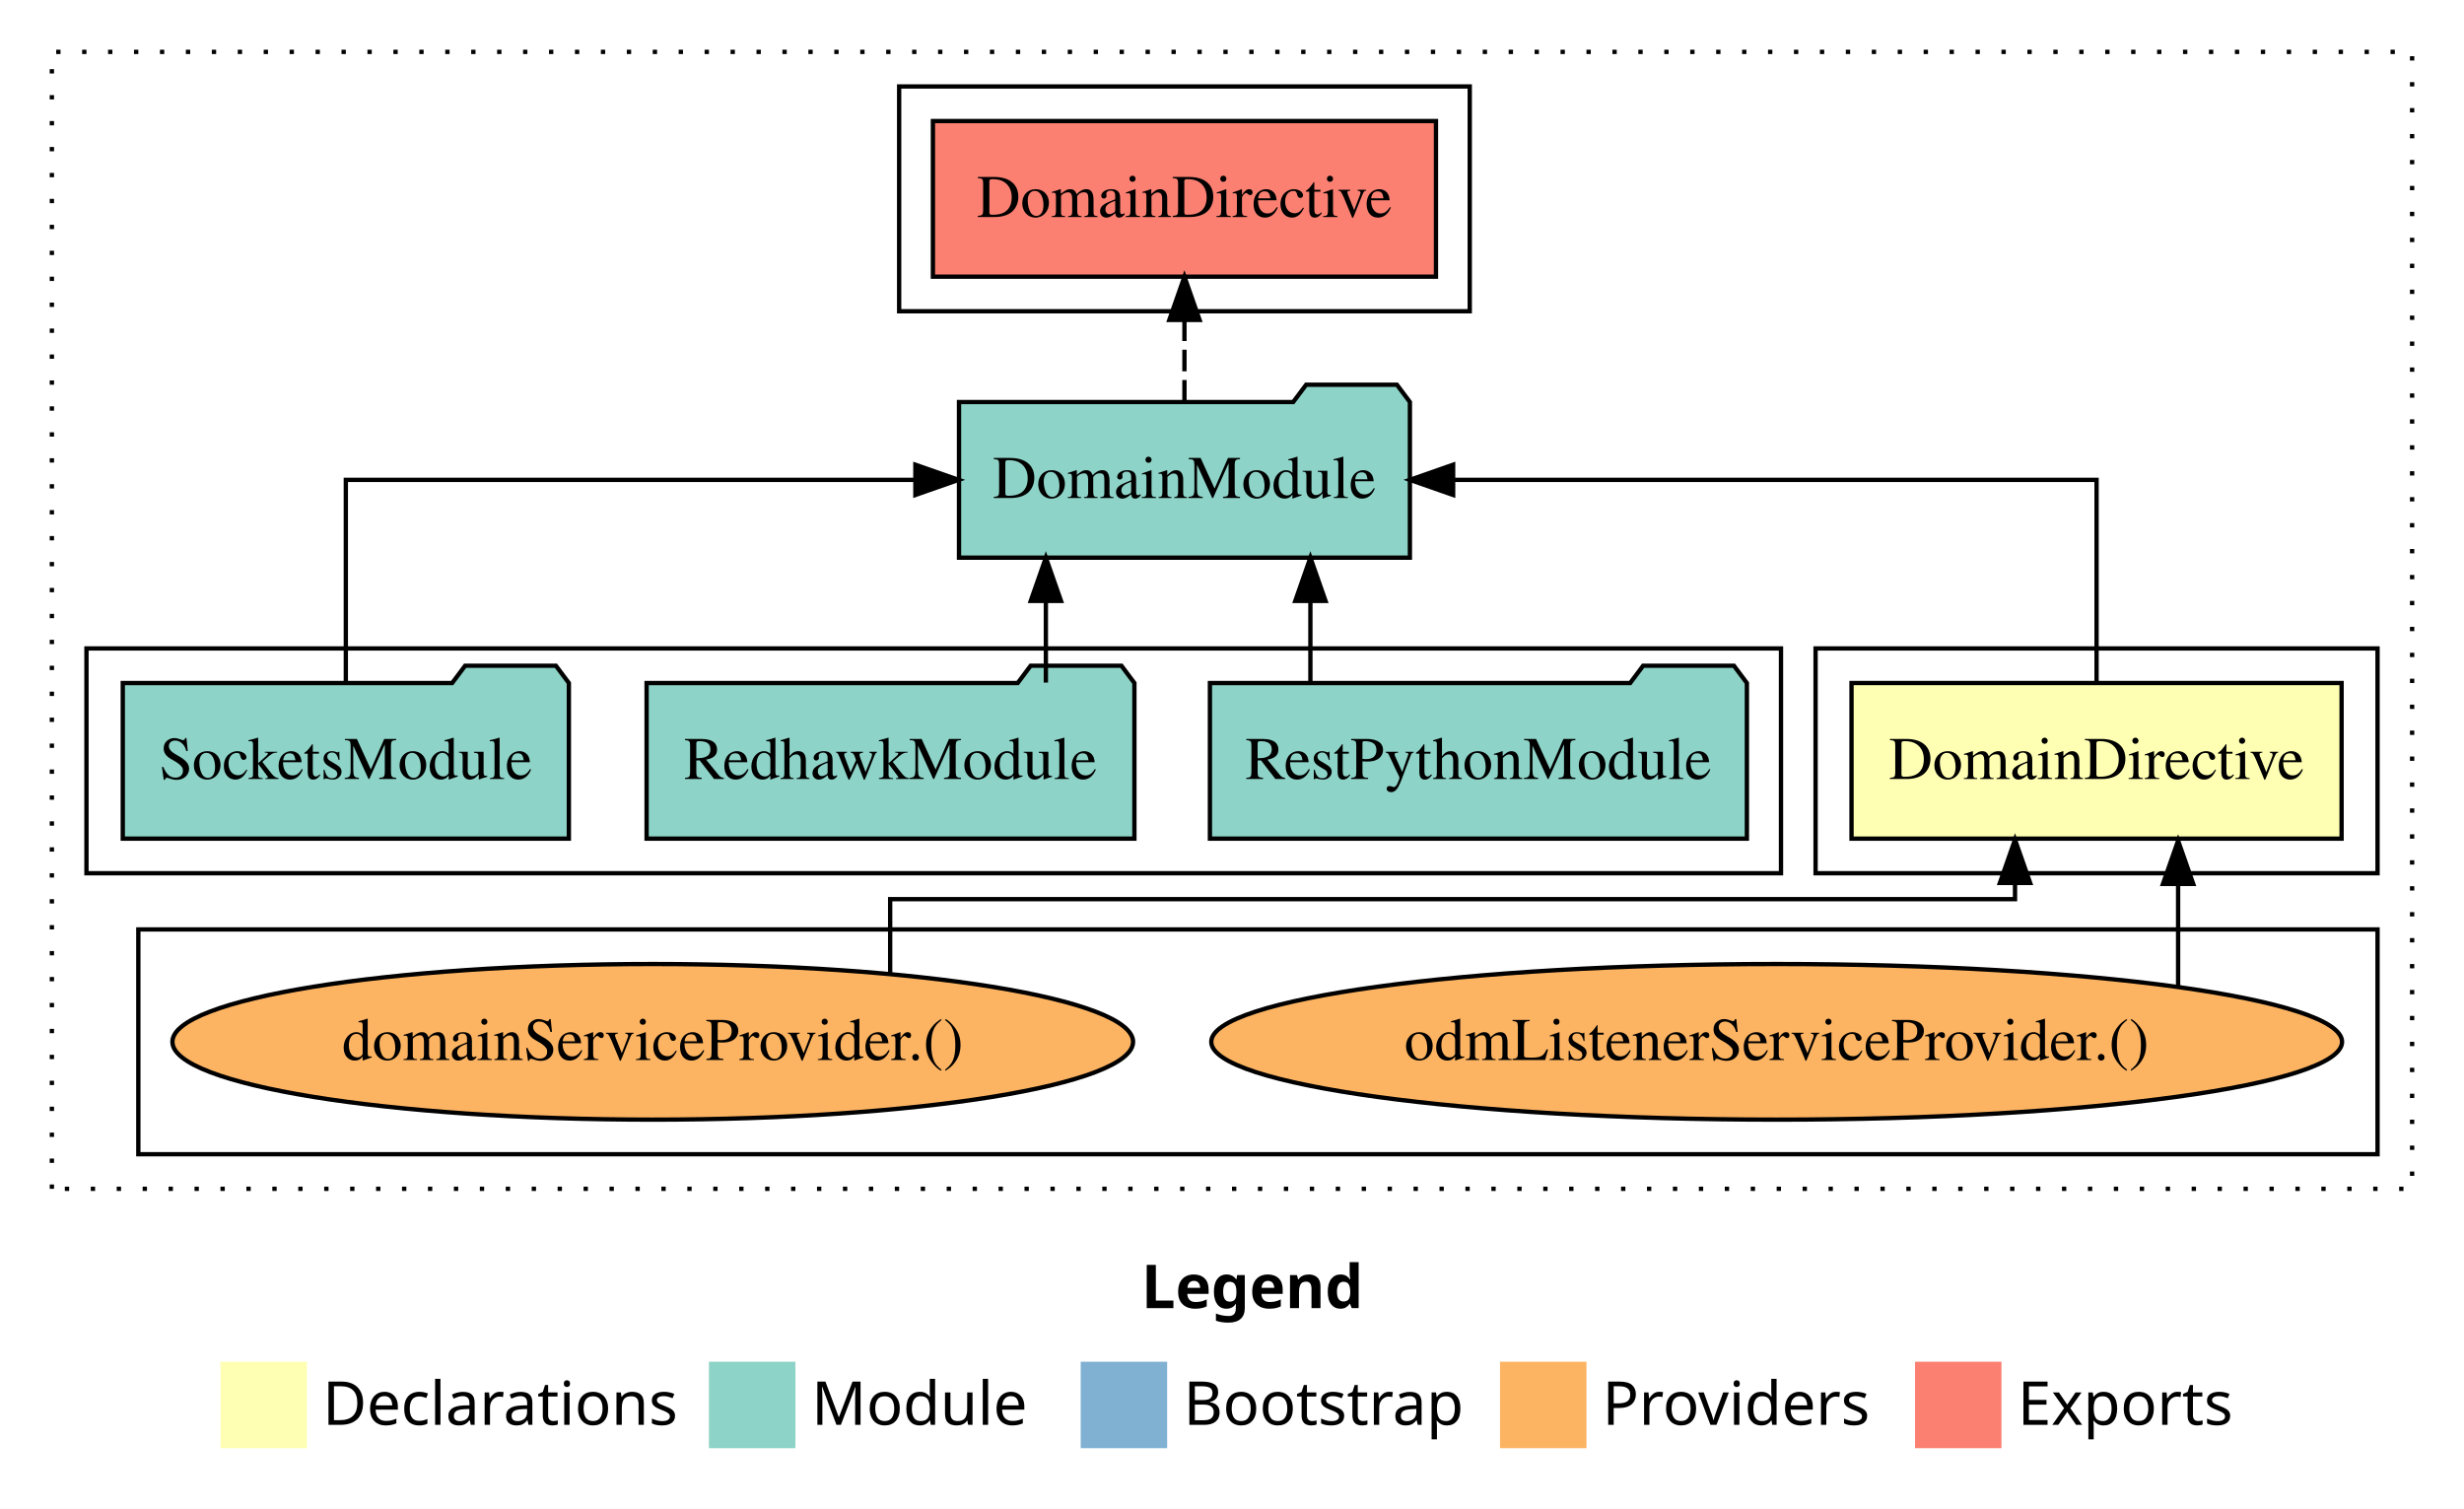
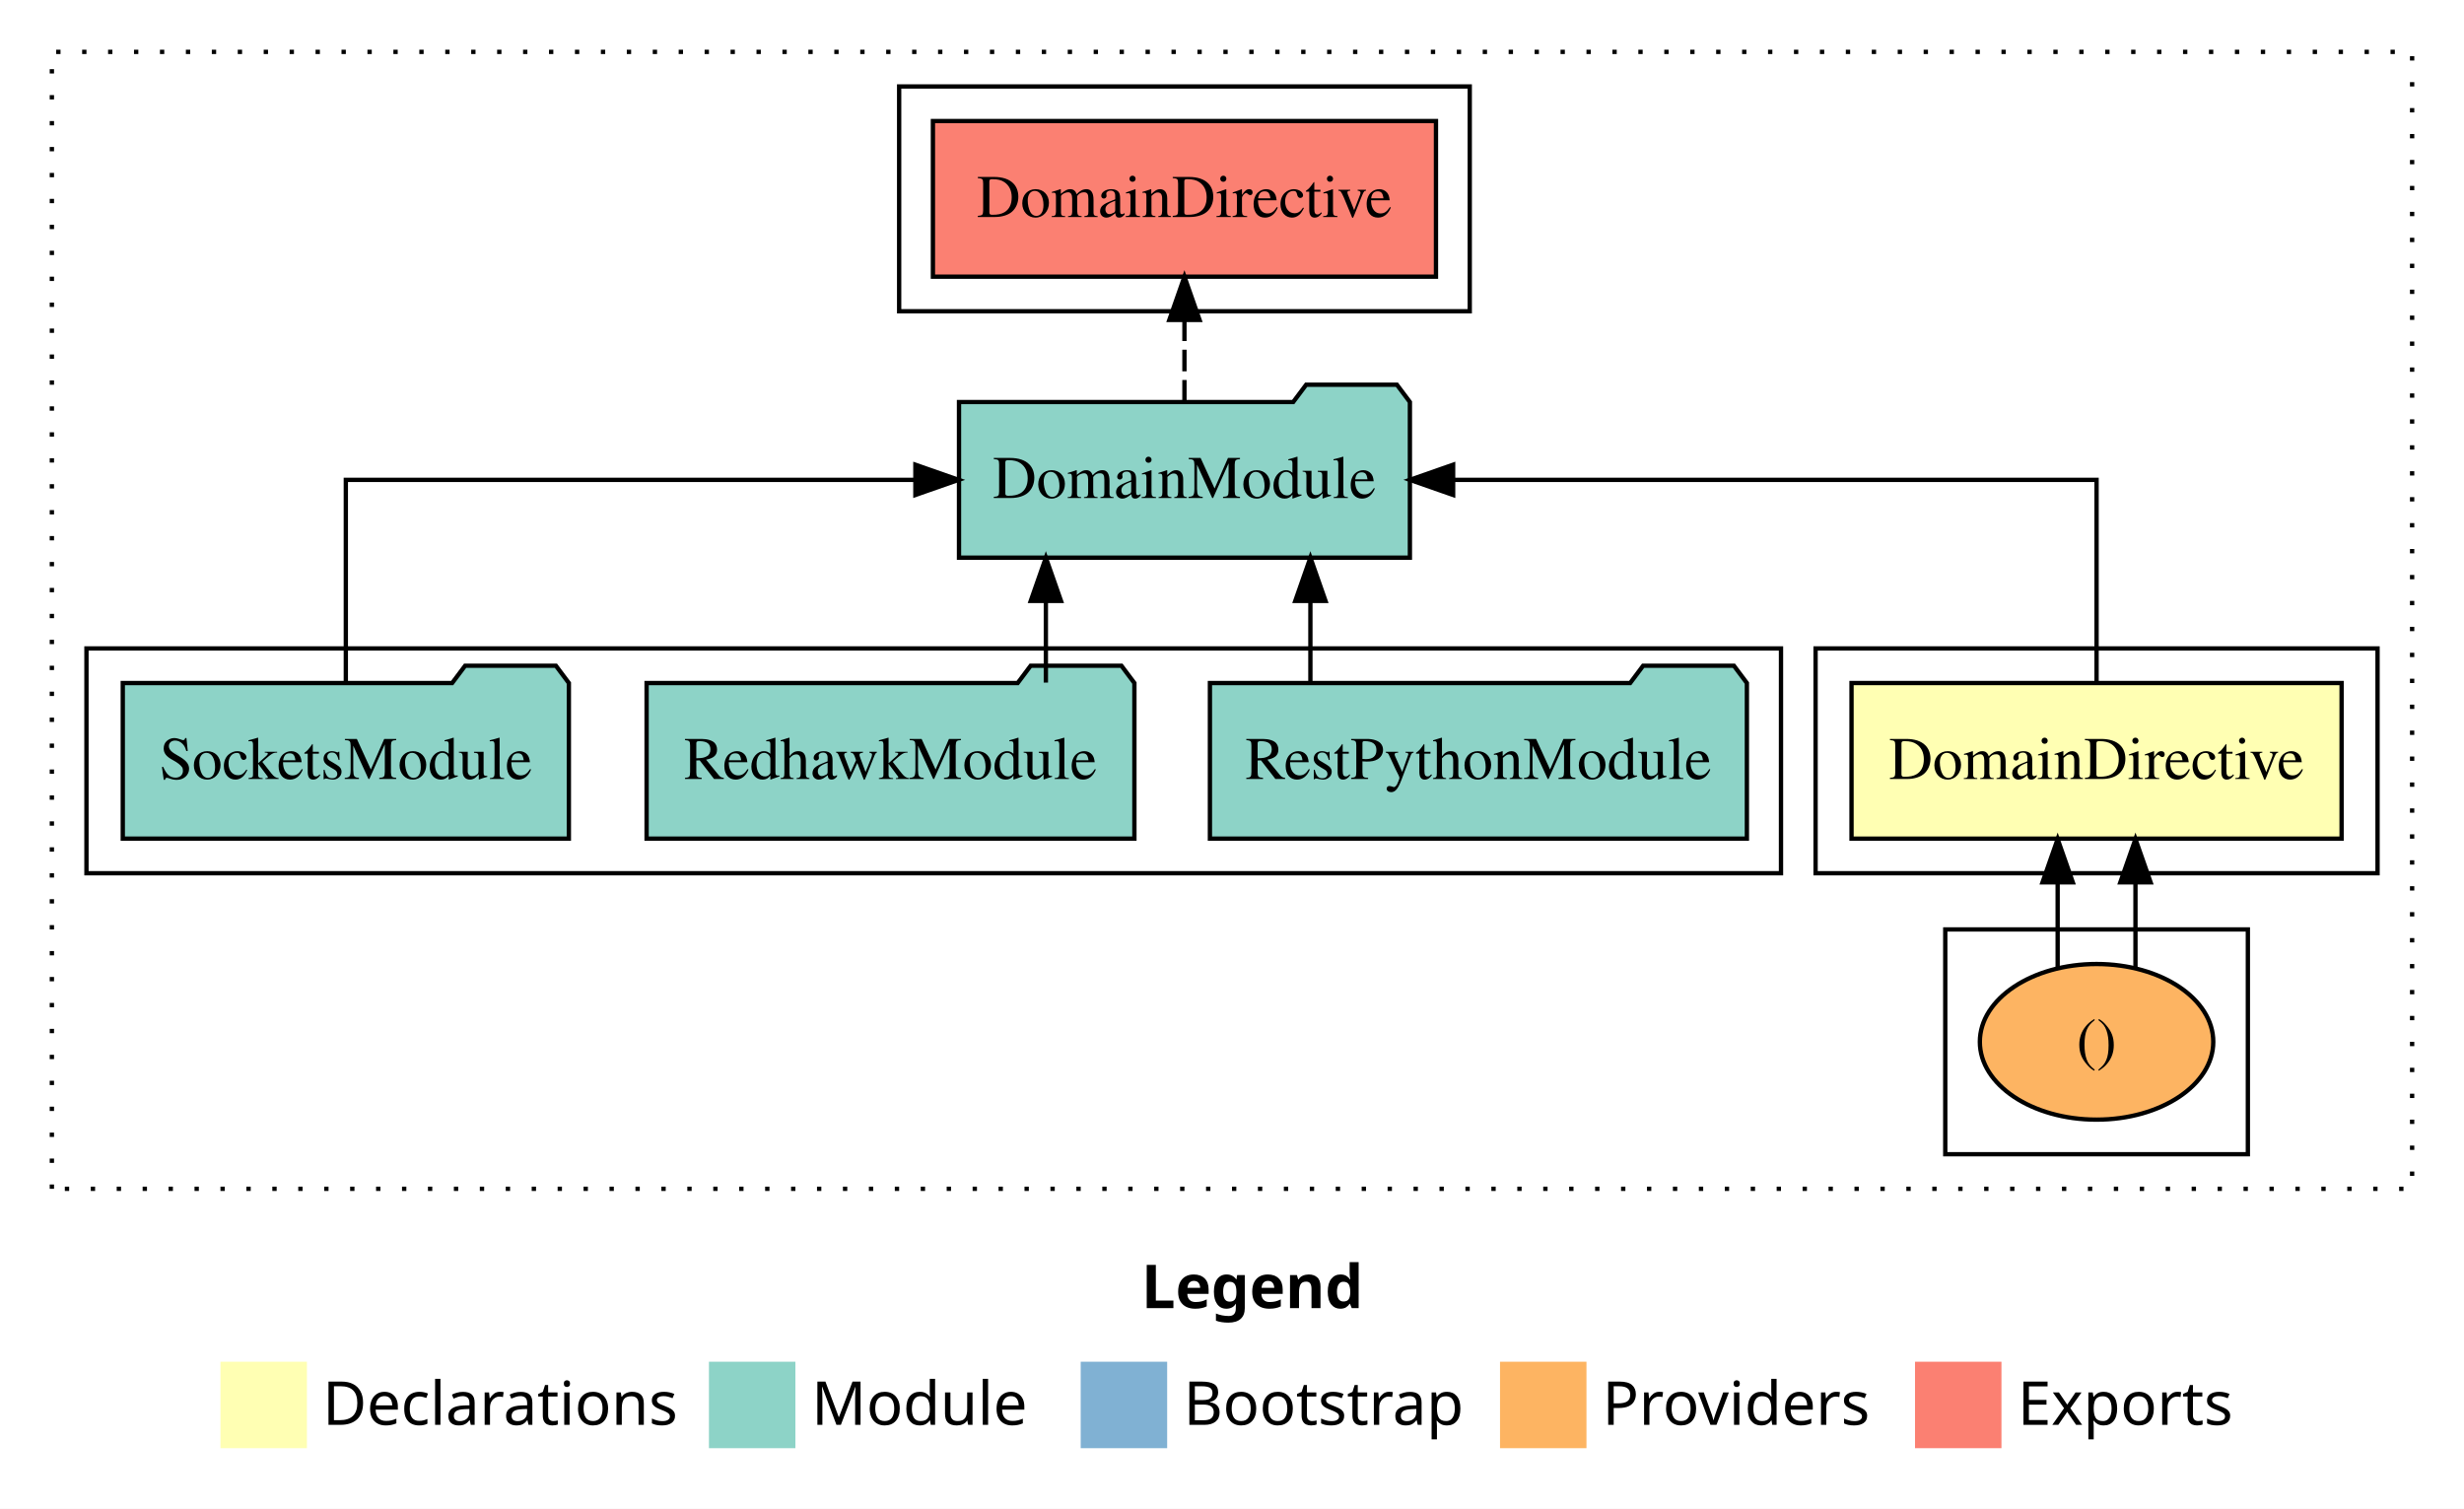
<svg xmlns="http://www.w3.org/2000/svg" width="570pt" height="349pt" viewBox="0.00 0.00 570.00 349.00">
  <g id="graph0" class="graph" transform="scale(1 1) rotate(0) translate(4 345)">
    <polygon fill="#ffffff" stroke="transparent" points="-4,4 -4,-345 566,-345 566,4 -4,4" />
    <text text-anchor="start" x="260.009" y="-42.4" font-family="sans-serif" font-weight="bold" font-size="14.00" fill="#000000">Legend</text>
    <polygon fill="#ffffb3" stroke="transparent" points="47,-10 47,-30 67,-30 67,-10 47,-10" />
    <text text-anchor="start" x="70.629" y="-15.4" font-family="sans-serif" font-size="14.00" fill="#000000">  Declarations</text>
    <polygon fill="#8dd3c7" stroke="transparent" points="160,-10 160,-30 180,-30 180,-10 160,-10" />
    <text text-anchor="start" x="183.725" y="-15.4" font-family="sans-serif" font-size="14.00" fill="#000000">  Module</text>
    <polygon fill="#80b1d3" stroke="transparent" points="246,-10 246,-30 266,-30 266,-10 246,-10" />
    <text text-anchor="start" x="269.781" y="-15.4" font-family="sans-serif" font-size="14.00" fill="#000000">  Bootstrap</text>
    <polygon fill="#fdb462" stroke="transparent" points="343,-10 343,-30 363,-30 363,-10 343,-10" />
    <text text-anchor="start" x="366.673" y="-15.4" font-family="sans-serif" font-size="14.00" fill="#000000">  Providers</text>
    <polygon fill="#fb8072" stroke="transparent" points="439,-10 439,-30 459,-30 459,-10 439,-10" />
    <text text-anchor="start" x="462.726" y="-15.4" font-family="sans-serif" font-size="14.00" fill="#000000">  Exports</text>
    <g id="clust1" class="cluster">
      <polygon fill="none" stroke="#000000" stroke-dasharray="1,5" points="8,-70 8,-333 554,-333 554,-70 8,-70" />
    </g>
    <g id="clust2" class="cluster">
      <polygon fill="none" stroke="#000000" points="416,-143 416,-195 546,-195 546,-143 416,-143" />
    </g>
    <g id="clust3" class="cluster">
-       <polygon fill="none" stroke="#000000" points="28,-78 28,-130 546,-130 546,-78 28,-78" />
+       <polygon fill="none" stroke="#000000" points="446,-78 446,-130 516,-130 516,-78 446,-78" />
    </g>
    <g id="clust4" class="cluster">
      <polygon fill="none" stroke="#000000" points="16,-143 16,-195 408,-195 408,-143 16,-143" />
    </g>
    <g id="clust5" class="cluster">
      <polygon fill="none" stroke="#000000" points="204,-273 204,-325 336,-325 336,-273 204,-273" />
    </g>
    <g id="node1" class="node">
      <polygon fill="#ffffb3" stroke="#000000" points="537.685,-187 424.315,-187 424.315,-151 537.685,-151 537.685,-187" />
      <text text-anchor="middle" x="481" y="-164.8" font-family="Times,serif" font-size="14.00" fill="#000000">DomainDirective</text>
    </g>
    <g id="node2" class="node">
      <polygon fill="#8dd3c7" stroke="#000000" points="322.153,-252 319.153,-256 298.153,-256 295.153,-252 217.847,-252 217.847,-216 322.153,-216 322.153,-252" />
      <text text-anchor="middle" x="270" y="-229.8" font-family="Times,serif" font-size="14.00" fill="#000000">DomainModule</text>
    </g>
    <g id="edge1" class="edge">
      <path fill="none" stroke="#000000" d="M481,-187.106C481,-206.339 481,-234 481,-234 481,-234 332.157,-234 332.157,-234" />
      <polygon fill="#000000" stroke="#000000" points="332.157,-230.5 322.157,-234 332.157,-237.5 332.157,-230.5" />
    </g>
-     <g id="node8" class="node">
+     <g id="node7" class="node">
      <polygon fill="#fb8072" stroke="#000000" points="328.186,-317 211.814,-317 211.814,-281 328.186,-281 328.186,-317" />
      <text text-anchor="middle" x="270" y="-294.8" font-family="Times,serif" font-size="14.00" fill="#000000">DomainDirective </text>
    </g>
    <g id="edge7" class="edge">
      <path fill="none" stroke="#000000" stroke-dasharray="5,2" d="M270,-252.106C270,-252.106 270,-270.991 270,-270.991" />
      <polygon fill="#000000" stroke="#000000" points="266.5,-270.991 270,-280.991 273.5,-270.991 266.5,-270.991" />
    </g>
    <g id="node3" class="node">
-       <ellipse fill="#fdb462" stroke="#000000" cx="407" cy="-104" rx="130.795" ry="18" />
-       <text text-anchor="middle" x="407" y="-99.8" font-family="Times,serif" font-size="14.00" fill="#000000">odmListenerServiceProvider.()</text>
+       <ellipse fill="#fdb462" stroke="#000000" cx="481" cy="-104" rx="27" ry="18" />
+       <text text-anchor="middle" x="481" y="-99.8" font-family="Times,serif" font-size="14.00" fill="#000000">()</text>
    </g>
    <g id="edge2" class="edge">
-       <path fill="none" stroke="#000000" d="M499.864,-116.842C499.864,-116.842 499.864,-140.523 499.864,-140.523" />
-       <polygon fill="#000000" stroke="#000000" points="496.364,-140.523 499.864,-150.523 503.364,-140.523 496.364,-140.523" />
+       <path fill="none" stroke="#000000" d="M472,-121.078C472,-121.078 472,-140.899 472,-140.899" />
+       <polygon fill="#000000" stroke="#000000" points="468.5,-140.899 472,-150.899 475.5,-140.899 468.5,-140.899" />
+     </g>
+     <g id="edge3" class="edge">
+       <path fill="none" stroke="#000000" d="M490,-121.078C490,-121.078 490,-140.899 490,-140.899" />
+       <polygon fill="#000000" stroke="#000000" points="486.5,-140.899 490,-150.899 493.5,-140.899 486.5,-140.899" />
    </g>
    <g id="node4" class="node">
-       <ellipse fill="#fdb462" stroke="#000000" cx="147" cy="-104" rx="111.115" ry="18" />
-       <text text-anchor="middle" x="147" y="-99.8" font-family="Times,serif" font-size="14.00" fill="#000000">domainServiceProvider.()</text>
-     </g>
-     <g id="edge3" class="edge">
-       <path fill="none" stroke="#000000" d="M201.923,-119.727C201.923,-128.226 201.923,-137 201.923,-137 201.923,-137 462.136,-137 462.136,-137 462.136,-137 462.136,-140.757 462.136,-140.757" />
-       <polygon fill="#000000" stroke="#000000" points="458.636,-140.757 462.136,-150.757 465.636,-140.757 458.636,-140.757" />
-     </g>
-     <g id="node5" class="node">
      <polygon fill="#8dd3c7" stroke="#000000" points="400.109,-187 397.109,-191 376.109,-191 373.109,-187 275.891,-187 275.891,-151 400.109,-151 400.109,-187" />
      <text text-anchor="middle" x="338" y="-164.8" font-family="Times,serif" font-size="14.00" fill="#000000">RestPythonModule</text>
    </g>
    <g id="edge4" class="edge">
      <path fill="none" stroke="#000000" d="M299.136,-187.106C299.136,-187.106 299.136,-205.991 299.136,-205.991" />
      <polygon fill="#000000" stroke="#000000" points="295.636,-205.991 299.136,-215.991 302.636,-205.991 295.636,-205.991" />
    </g>
-     <g id="node6" class="node">
+     <g id="node5" class="node">
      <polygon fill="#8dd3c7" stroke="#000000" points="258.423,-187 255.423,-191 234.423,-191 231.423,-187 145.577,-187 145.577,-151 258.423,-151 258.423,-187" />
      <text text-anchor="middle" x="202" y="-164.8" font-family="Times,serif" font-size="14.00" fill="#000000">RedhawkModule</text>
    </g>
    <g id="edge5" class="edge">
      <path fill="none" stroke="#000000" d="M237.942,-187.106C237.942,-187.106 237.942,-205.991 237.942,-205.991" />
      <polygon fill="#000000" stroke="#000000" points="234.443,-205.991 237.942,-215.991 241.443,-205.991 234.443,-205.991" />
    </g>
-     <g id="node7" class="node">
+     <g id="node6" class="node">
      <polygon fill="#8dd3c7" stroke="#000000" points="127.597,-187 124.597,-191 103.597,-191 100.597,-187 24.403,-187 24.403,-151 127.597,-151 127.597,-187" />
      <text text-anchor="middle" x="76" y="-164.8" font-family="Times,serif" font-size="14.00" fill="#000000">SocketsModule</text>
    </g>
    <g id="edge6" class="edge">
      <path fill="none" stroke="#000000" d="M76,-187.106C76,-206.339 76,-234 76,-234 76,-234 207.756,-234 207.756,-234" />
      <polygon fill="#000000" stroke="#000000" points="207.756,-237.5 217.756,-234 207.756,-230.5 207.756,-237.5" />
    </g>
  </g>
</svg>
